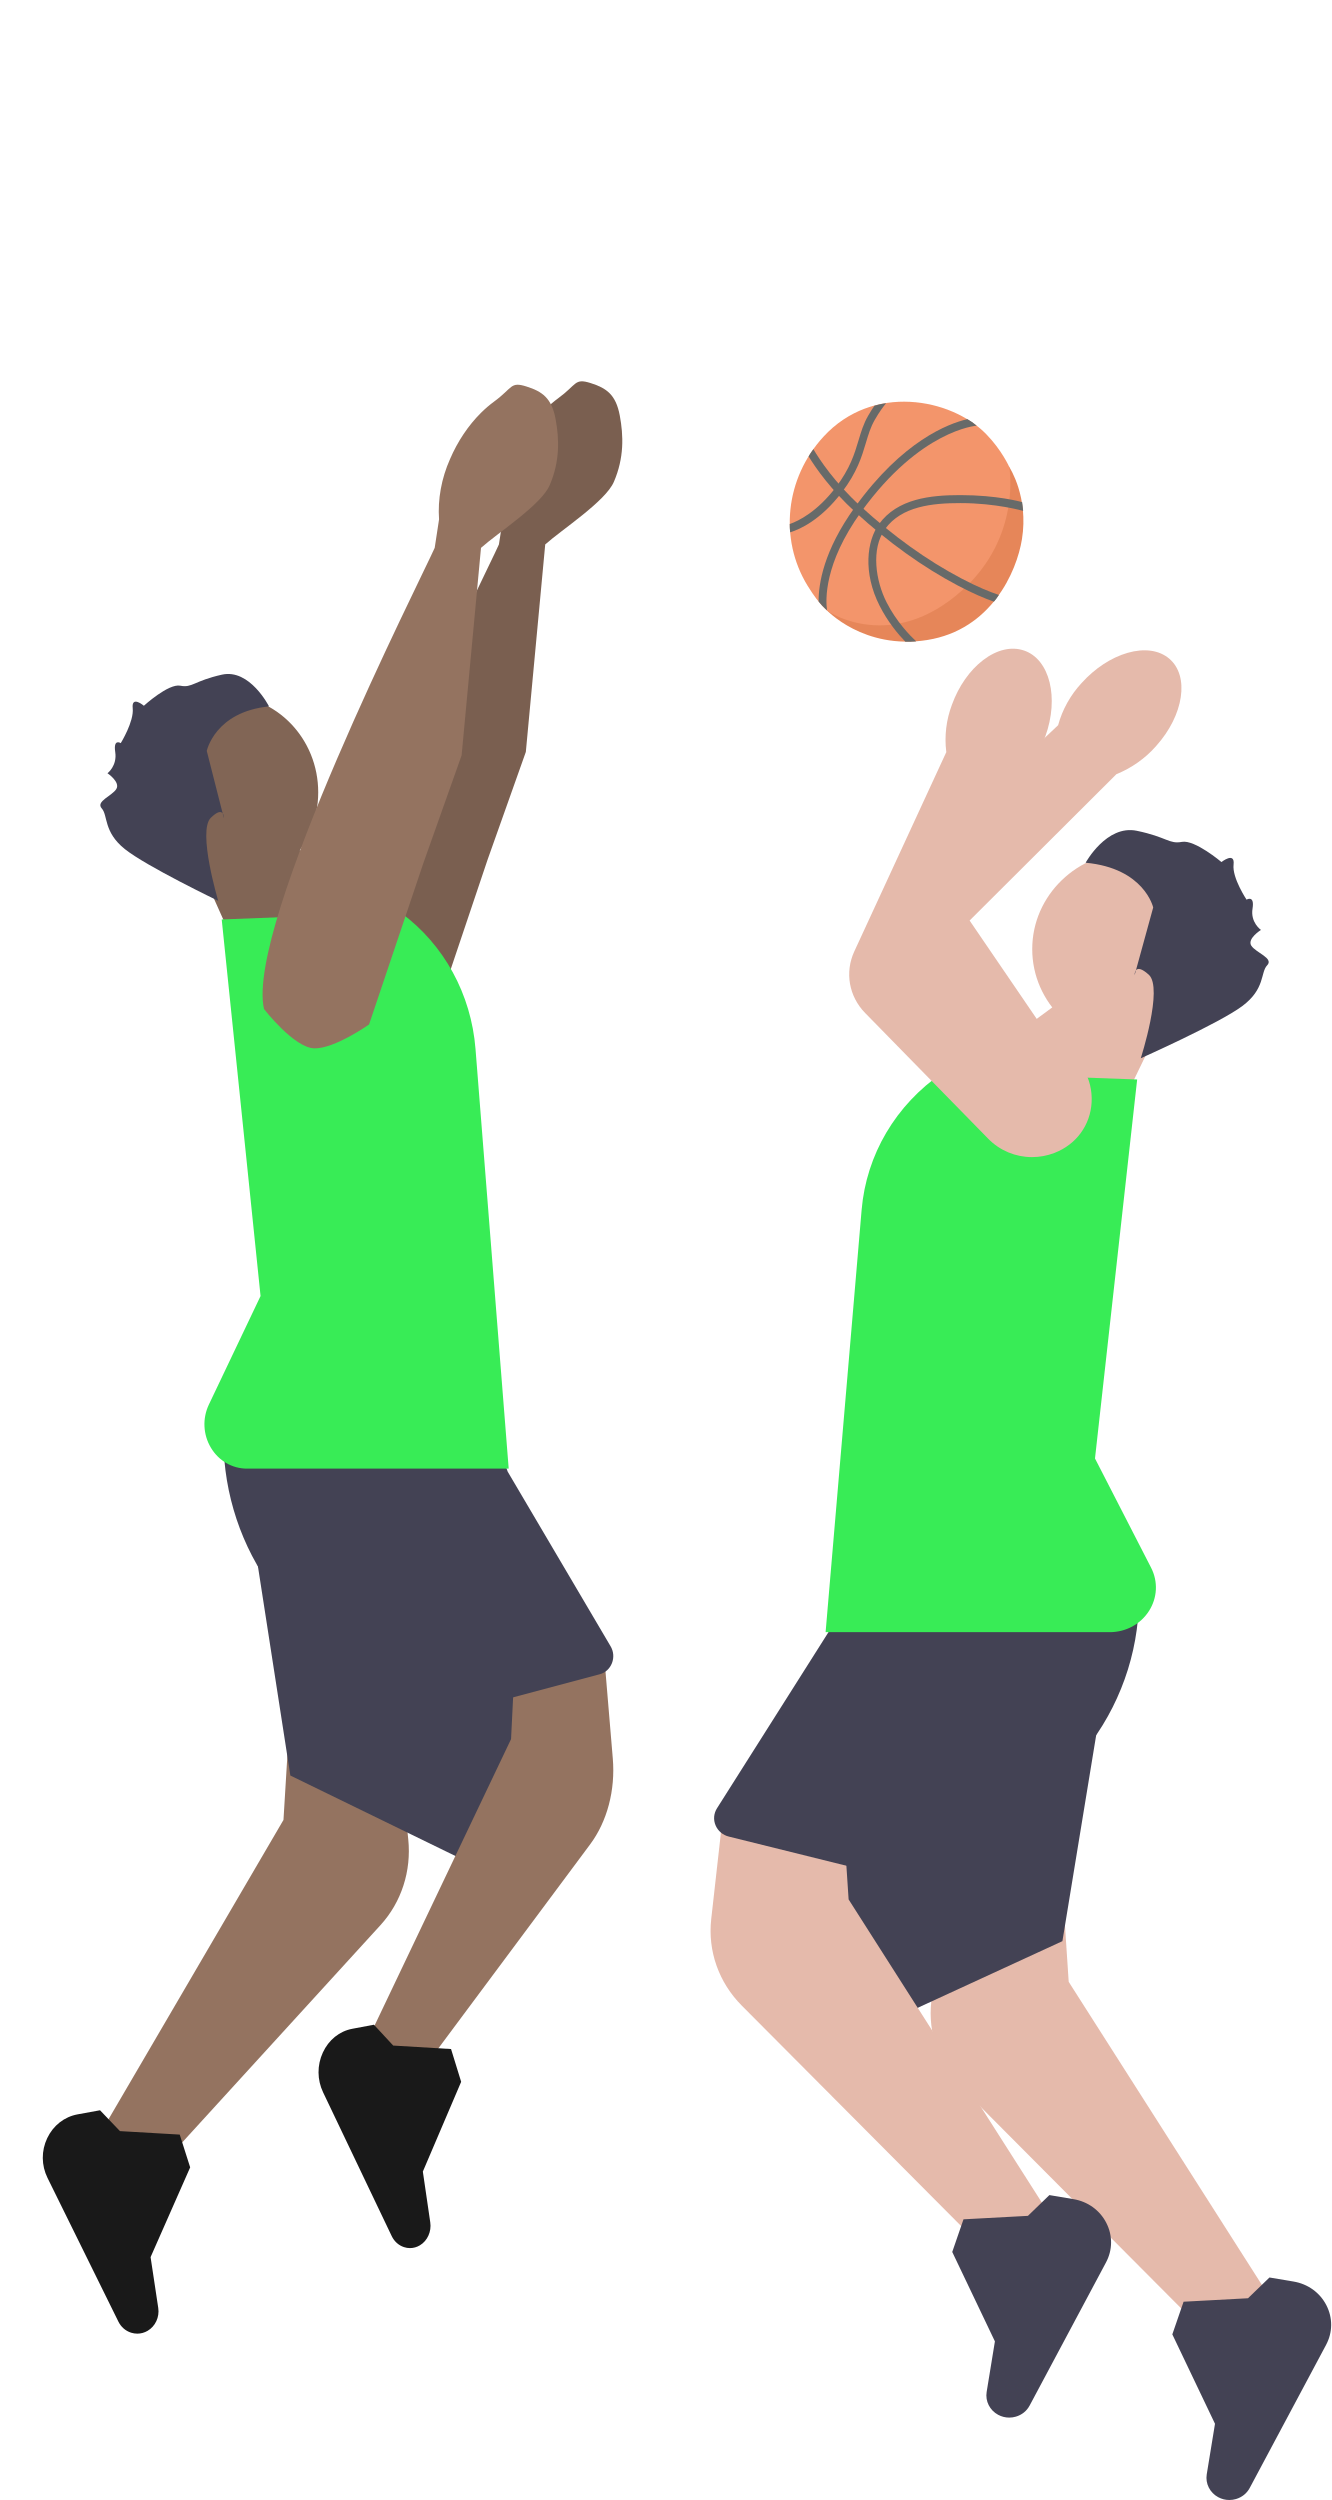
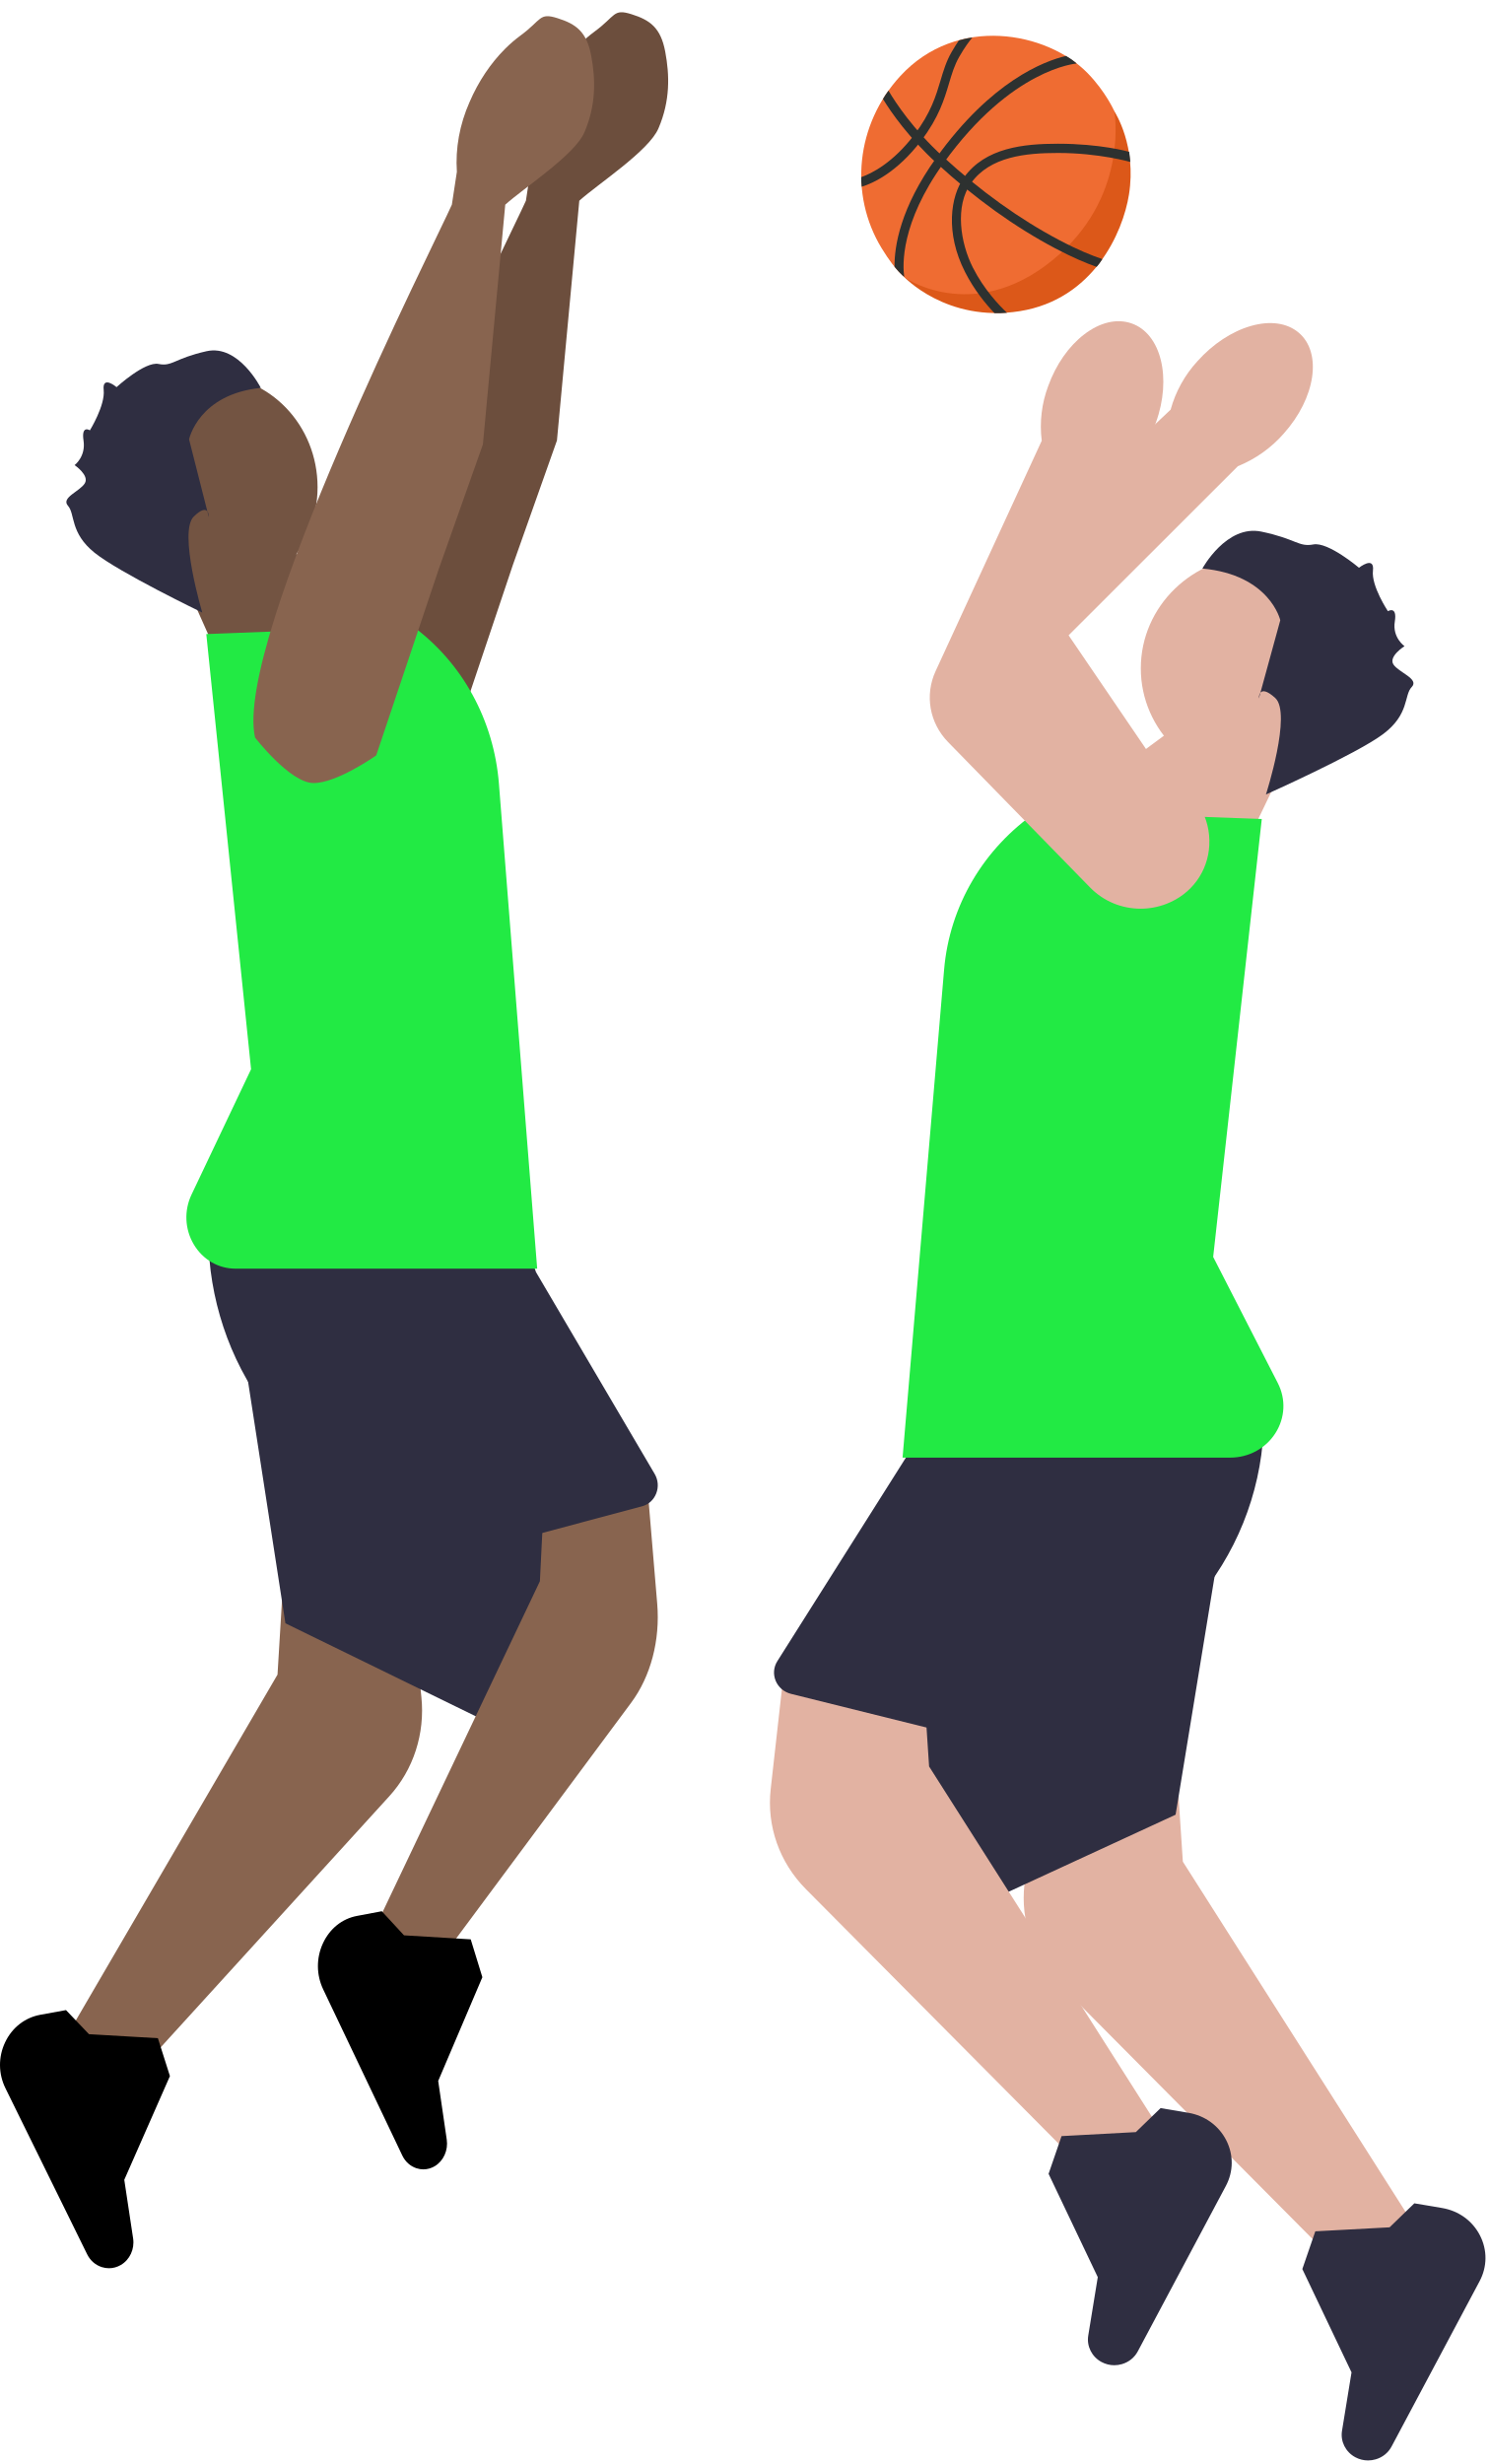
- <svg xmlns="http://www.w3.org/2000/svg" width="328" height="616" viewBox="0 0 328 616" fill="none">
-   <g opacity="0.9">
-     <path d="M216.547 226.126C216.547 222.47 218.051 218.893 220.877 216.23L260.719 178.694C261.758 174.868 263.745 171.29 266.468 168.34C269.759 164.678 273.798 162.022 277.84 160.862C281.953 159.681 285.588 160.183 288.075 162.273C293.15 166.539 291.711 176.204 284.87 183.816C282.234 186.833 278.849 189.233 275.079 190.761L238.912 226.819L258.822 256.001C262.678 260.349 263.532 266.368 261.02 271.665C258.593 276.783 253.52 279.971 247.778 279.985C241.637 280 236.199 276.444 233.923 270.927L217.571 231.266C216.882 229.594 216.547 227.851 216.547 226.126Z" fill="#E2B2A2" />
-     <path d="M266.371 242.994L242.934 260.273L272.668 280.026L287.588 249.093L266.371 242.994Z" fill="#E2B2A2" />
-     <path d="M279.155 257.86C292.858 257.86 303.967 247.116 303.967 233.863C303.967 220.61 292.858 209.866 279.155 209.866C265.452 209.866 254.343 220.61 254.343 233.863C254.343 247.116 265.452 257.86 279.155 257.86Z" fill="#E2B2A2" />
-     <path d="M281.085 260.755C281.085 260.755 286.675 243.444 283.063 240.172C279.45 236.9 279.565 240.283 279.565 240.283L284.147 223.602C284.147 223.602 281.964 213.91 267.5 212.577C267.5 212.577 272.638 203.15 280.106 204.706C287.574 206.261 288.046 208.039 291.219 207.44C294.391 206.841 300.966 212.409 300.966 212.409C300.966 212.409 304.333 209.751 303.952 213.031C303.57 216.311 307.149 221.672 307.149 221.672C307.149 221.672 309.186 220.443 308.625 223.883C308.064 227.324 310.7 229.133 310.7 229.133C310.7 229.133 307.21 231.312 308.33 233.031C309.45 234.751 313.924 236.103 312.233 237.85C310.541 239.597 311.812 243.64 306.086 247.907C300.361 252.173 281.085 260.755 281.085 260.755Z" fill="#2F2E41" />
-     <path d="M295.784 573.55L295.576 573.341L237.005 514.486C231.336 508.79 228.592 501.015 229.475 493.154L232.53 465.96L262.193 471.177L263.327 488.32L313.149 566.479L295.784 573.55Z" fill="#E2B2A2" />
-     <path d="M302.901 616C301.956 616 301.023 615.767 300.171 615.31C298.109 614.202 296.97 611.942 297.338 609.689L299.374 597.219L288.861 575.188L291.634 567.143L307.507 566.29L312.798 561.173L318.724 562.17C322.268 562.766 325.219 564.896 326.82 568.012C328.42 571.129 328.392 574.689 326.742 577.781L307.924 613.043C307.218 614.366 306.017 615.333 304.543 615.763C304.001 615.922 303.449 616 302.901 616Z" fill="#2F2E41" />
-     <path d="M273.149 408.933L261.779 478.301L206.675 503.68L197.928 436.003L273.149 408.933Z" fill="#2F2E41" />
-     <path d="M241.555 553.247L241.346 553.038L182.776 494.183C177.107 488.487 174.363 480.712 175.246 472.851L178.301 445.657L207.964 450.873L209.098 468.017L258.92 546.176L241.555 553.247Z" fill="#E2B2A2" />
-     <path d="M248.672 595.697C247.727 595.697 246.793 595.464 245.942 595.007C243.88 593.898 242.741 591.639 243.109 589.385L245.145 576.916L234.632 554.885L237.404 546.84L253.278 545.987L258.569 540.87L264.494 541.867C268.039 542.463 270.99 544.593 272.591 547.709C274.191 550.826 274.163 554.386 272.512 557.478L253.695 592.739C252.989 594.063 251.788 595.029 250.313 595.46C249.772 595.618 249.22 595.697 248.672 595.697Z" fill="#2F2E41" />
-     <path d="M210.469 385.695L204.314 401.888L176.673 445.55C175.861 446.832 175.73 448.366 176.315 449.76C176.899 451.153 178.097 452.166 179.602 452.539L240.605 467.668L268.845 429.312C276.901 418.37 281.069 404.977 280.599 391.557L210.469 385.695Z" fill="#2F2E41" />
-     <path d="M273.43 402.165H203.428L203.468 401.708L212.306 298.099C213.464 284.52 220.724 272.22 232.225 264.352L232.346 264.27L280.195 265.983L269.806 359.367L283.621 386.265C285.385 389.701 285.191 393.698 283.101 396.958C281.011 400.219 277.396 402.165 273.43 402.165Z" fill="#22EA44" />
-     <path d="M254.286 285.113C250.291 285.113 246.395 283.545 243.516 280.604L213.166 249.596C209.174 245.518 208.125 239.571 210.493 234.444L233.169 185.322C232.672 181.396 233.151 177.361 234.557 173.646C236.215 169.069 238.952 165.157 242.265 162.634C245.636 160.066 249.204 159.231 252.314 160.287C258.659 162.437 261.017 171.931 257.569 181.45C256.272 185.193 254.043 188.635 251.124 191.403L231.296 237.836L260.949 257.835C266.191 260.496 269.286 265.783 268.976 271.605C268.677 277.228 265.18 282.004 259.85 284.068C258.037 284.771 256.151 285.113 254.286 285.113Z" fill="#E2B2A2" />
-     <path d="M134.343 100.876C135.378 99.848 136.465 98.915 137.591 98.091C142.179 94.732 141.527 93.132 145.499 94.378C149.471 95.623 151.745 97.262 152.707 102.36C153.651 107.366 153.79 112.824 151.28 118.677C149.3 123.466 138.348 130.554 134.343 134.149L129.566 185.274L120.158 211.778L106.765 251.586C106.765 251.586 98.292 257.576 93.29 257.474C88.288 257.373 80.874 247.78 80.874 247.78C76.223 227.193 119.598 141.709 122.934 134.149L124.007 127.135C123.662 122.167 124.595 117.034 126.71 112.281C128.592 107.893 131.237 103.96 134.343 100.876Z" fill="#6C4E3D" />
-     <path d="M67.326 204.309L88.921 221.49L61.525 241.131L47.777 210.373L67.326 204.309Z" fill="#735442" />
-     <path d="M55.547 219.092C42.922 219.092 32.687 208.409 32.687 195.23C32.687 182.052 42.922 171.369 55.547 171.369C68.173 171.369 78.408 182.052 78.408 195.23C78.408 208.409 68.173 219.092 55.547 219.092Z" fill="#735442" />
-     <path d="M53.77 221.969C53.77 221.969 48.618 204.757 51.947 201.503C55.276 198.25 55.17 201.614 55.17 201.614L50.948 185.028C50.948 185.028 52.96 175.39 66.287 174.065C66.287 174.065 61.553 164.691 54.672 166.238C47.791 167.785 47.355 169.552 44.432 168.957C41.509 168.361 35.452 173.898 35.452 173.898C35.452 173.898 32.349 171.255 32.7 174.516C33.052 177.777 29.755 183.108 29.755 183.108C29.755 183.108 27.878 181.886 28.394 185.307C28.911 188.728 26.482 190.527 26.482 190.527C26.482 190.527 29.698 192.694 28.666 194.403C27.635 196.113 23.512 197.457 25.07 199.194C26.629 200.931 25.458 204.952 30.734 209.194C36.009 213.436 53.77 221.969 53.77 221.969Z" fill="#2F2E41" />
-     <path d="M40.372 532.852L40.561 532.645L93.756 474.347C98.905 468.705 101.397 461.003 100.595 453.217L97.82 426.281L70.88 431.448L69.85 448.429L24.6 525.847L40.372 532.852Z" fill="#88644F" />
-     <path d="M33.831 575.012C34.707 575.012 35.573 574.778 36.363 574.319C38.276 573.206 39.333 570.938 38.992 568.675L37.103 556.157L46.857 534.039L44.285 525.963L29.556 525.107L24.648 519.97L19.15 520.971C15.861 521.569 13.123 523.707 11.637 526.835C10.153 529.964 10.179 533.538 11.71 536.643L29.17 572.042C29.825 573.371 30.939 574.341 32.307 574.774C32.81 574.933 33.322 575.012 33.831 575.012Z" fill="black" />
-     <path d="M60.914 368.897L71.539 437.491L123.027 462.586L131.2 395.666L60.914 368.897Z" fill="#2F2E41" />
-     <path d="M101.888 512.943L102.043 512.736L145.417 454.439C149.616 448.796 151.648 441.095 150.994 433.309L148.731 406.373L126.764 411.539L125.924 428.521L89.029 505.938L101.888 512.943Z" fill="#88644F" />
-     <path d="M101.022 553.931C101.87 553.931 102.709 553.698 103.473 553.239C105.325 552.126 106.347 549.858 106.017 547.595L104.189 535.077L113.629 512.959L111.139 504.883L96.886 504.027L92.135 498.89L86.815 499.891C83.632 500.489 80.982 502.627 79.545 505.755C78.109 508.884 78.134 512.458 79.616 515.562L96.512 550.962C97.146 552.291 98.224 553.261 99.548 553.693C100.034 553.853 100.53 553.931 101.022 553.931Z" fill="black" />
-     <path d="M119.442 346.647L125.091 362.609L150.454 405.649C151.2 406.913 151.32 408.426 150.784 409.799C150.247 411.172 149.148 412.171 147.767 412.539L91.789 427.453L65.875 389.643C58.483 378.857 54.659 365.654 55.09 352.424L119.442 346.647Z" fill="#2F2E41" />
-     <path d="M60.862 361.871H125.343L125.307 361.416L117.166 258.466C116.099 244.973 109.411 232.751 98.817 224.934L98.706 224.852L54.63 226.554L64.2 319.344L51.474 346.071C49.85 349.485 50.028 353.457 51.954 356.697C53.878 359.937 57.209 361.871 60.862 361.871Z" fill="#22EA44" />
-     <path d="M118.519 101.717C119.554 100.69 120.64 99.757 121.766 98.933C126.355 95.574 125.703 93.974 129.675 95.219C133.647 96.464 135.92 98.103 136.882 103.201C137.827 108.208 137.965 113.666 135.455 119.518C133.476 124.307 122.523 131.395 118.519 134.991L113.741 186.115L104.334 212.619L90.94 252.428C90.94 252.428 82.468 258.417 77.466 258.316C72.464 258.214 65.05 248.622 65.05 248.622C60.398 228.034 103.773 142.55 107.11 134.991L108.182 127.976C107.837 123.009 108.771 117.876 110.886 113.122C112.767 108.735 115.412 104.801 118.519 101.717Z" fill="#88644F" />
-     <g opacity="0.8">
-       <path d="M203.632 150.264C203.632 150.264 212.792 160.216 228.504 157.692C244.216 155.172 250.516 140.942 251.813 132.831C253.461 122.5 248.891 115.398 248.648 115.009C248.467 114.724 203.632 150.264 203.632 150.264Z" fill="#DC5819" />
-       <path d="M202.917 107.587C193.505 117.82 191.909 132.767 198.986 144.319C202.279 149.694 204.295 150.786 204.295 150.786C204.295 150.786 219.692 160.984 236.996 145.525C251.817 132.285 248.677 115.044 248.677 115.044C248.677 115.044 246.828 110.87 242.939 106.908C234.308 98.108 215.017 94.426 202.917 107.587Z" fill="#EF6C32" />
-       <path d="M240.642 104.895C240.504 104.905 226.736 105.928 212.172 126.147C202.974 138.915 203.427 147.927 203.785 150.397C203.785 150.397 203.084 149.802 202.588 149.251C202.093 148.704 201.707 148.217 201.707 148.217C201.669 143.891 202.922 135.691 210.647 124.971C222.404 108.635 233.646 104.378 238.359 103.275C238.359 103.275 238.936 103.625 239.493 103.984C239.903 104.25 240.642 104.895 240.642 104.895Z" fill="#2D3130" />
-       <path d="M200.42 110.673C201.95 113.267 205.643 118.873 212.039 124.725C220.088 132.098 228.456 138.093 236.901 142.537C240.89 144.639 243.954 145.869 246.122 146.593C246.122 146.593 245.808 147.09 245.512 147.498C245.217 147.907 244.893 148.251 244.893 148.251C242.686 147.479 239.741 146.248 236.029 144.289C227.441 139.766 218.939 133.678 210.771 126.196C204.719 120.654 201.049 115.408 199.248 112.469C199.248 112.469 199.5 111.953 199.834 111.495C200.168 111.037 200.42 110.673 200.42 110.673Z" fill="#2D3130" />
-       <path d="M218.344 99.348C217.662 100.15 216.69 101.454 215.556 103.428C214.517 105.229 213.983 107.021 213.364 109.098C212.348 112.504 211.2 116.363 207.44 121.294C202.217 128.146 197.084 130.434 194.692 131.168C194.692 131.168 194.625 130.528 194.601 130.08C194.577 129.632 194.587 129.125 194.587 129.125C196.86 128.323 201.359 126.078 205.939 120.079C209.48 115.432 210.571 111.761 211.538 108.522C212.167 106.415 212.758 104.427 213.916 102.424C214.464 101.474 214.979 100.662 215.451 99.983C215.451 99.983 215.98 99.8 216.704 99.633C217.267 99.495 218.344 99.348 218.344 99.348ZM225.749 158.036C224.153 156.545 220.855 153.139 218.448 148.399C215.784 143.157 214.536 135.272 218.091 130.346C222.151 124.725 229.733 123.962 236.625 123.962H236.653C245.427 123.967 252.027 125.862 252.103 125.886C252.103 125.886 252.051 125.222 251.979 124.656C251.917 124.169 251.851 123.716 251.851 123.716C251.517 123.627 245.684 121.998 236.653 121.993H236.625C229.262 121.993 221.122 122.85 216.561 129.169C213.626 133.235 212.549 141.041 216.761 149.315C218.744 153.213 221.241 156.22 223.066 158.115C223.066 158.115 223.6 158.135 224.282 158.125C224.954 158.115 225.749 158.036 225.749 158.036Z" fill="#2D3130" />
-     </g>
-   </g>
+ <svg xmlns="http://www.w3.org/2000/svg" width="263" height="435" viewBox="0 0 263 435" fill="none">
+   <path d="M170.205 111.587C170.205 108.56 171.448 105.599 173.782 103.394L206.7 72.317C207.559 69.149 209.201 66.187 211.45 63.745C214.17 60.713 217.506 58.514 220.846 57.554C224.245 56.576 227.247 56.991 229.302 58.722C233.495 62.254 232.307 70.256 226.655 76.558C224.477 79.055 221.68 81.043 218.565 82.308L188.683 112.161L205.133 136.321C208.319 139.921 209.025 144.904 206.949 149.29C204.944 153.527 200.752 156.167 196.008 156.178C190.934 156.191 186.442 153.247 184.561 148.679L171.051 115.843C170.481 114.458 170.205 113.015 170.205 111.587Z" fill="#E2B2A2" />
+   <path d="M211.37 125.553L192.006 139.859L216.573 156.212L228.901 130.602L211.37 125.553Z" fill="#E2B2A2" />
+   <path d="M221.933 137.861C233.254 137.861 242.433 128.966 242.433 117.993C242.433 107.021 233.254 98.126 221.933 98.126C210.611 98.126 201.433 107.021 201.433 117.993C201.433 128.966 210.611 137.861 221.933 137.861Z" fill="#E2B2A2" />
+   <path d="M223.527 140.257C223.527 140.257 228.146 125.925 225.161 123.216C222.176 120.508 222.271 123.309 222.271 123.309L226.057 109.498C226.057 109.498 224.253 101.474 212.303 100.37C212.303 100.37 216.548 92.565 222.718 93.853C228.888 95.141 229.279 96.613 231.9 96.117C234.521 95.621 239.953 100.231 239.953 100.231C239.953 100.231 242.735 98.031 242.42 100.746C242.105 103.461 245.062 107.899 245.062 107.899C245.062 107.899 246.745 106.882 246.281 109.731C245.818 112.579 247.996 114.077 247.996 114.077C247.996 114.077 245.113 115.881 246.038 117.305C246.963 118.728 250.66 119.847 249.262 121.294C247.865 122.74 248.914 126.088 244.184 129.62C239.453 133.152 223.527 140.257 223.527 140.257Z" fill="#2F2E41" />
+   <path d="M235.672 399.227L235.499 399.054L187.108 350.327C182.424 345.611 180.156 339.174 180.886 332.666L183.41 310.151L207.918 314.47L208.855 328.664L250.019 393.373L235.672 399.227Z" fill="#E2B2A2" />
+   <path d="M241.552 434.372C240.771 434.372 240 434.179 239.296 433.801C237.593 432.883 236.652 431.013 236.956 429.147L238.638 418.823L229.952 400.583L232.243 393.922L245.358 393.216L249.729 388.98L254.625 389.806C257.554 390.299 259.992 392.062 261.314 394.642C262.636 397.223 262.613 400.17 261.25 402.73L245.702 431.924C245.119 433.019 244.126 433.82 242.908 434.176C242.461 434.307 242.005 434.372 241.552 434.372Z" fill="#2F2E41" />
+   <path d="M216.971 262.937L207.576 320.369L162.048 341.38L154.822 285.349L216.971 262.937Z" fill="#2F2E41" />
+   <path d="M190.866 382.418L190.694 382.245L142.303 333.518C137.619 328.802 135.351 322.364 136.081 315.857L138.605 293.342L163.113 297.661L164.05 311.855L205.214 376.564L190.866 382.418Z" fill="#E2B2A2" />
+   <path d="M196.747 417.563C195.966 417.563 195.195 417.37 194.491 416.992C192.788 416.074 191.847 414.204 192.15 412.338L193.833 402.014L185.147 383.774L187.438 377.113L200.553 376.407L204.924 372.171L209.82 372.996C212.748 373.49 215.187 375.253 216.509 377.833C217.831 380.413 217.808 383.361 216.444 385.921L200.897 415.115C200.314 416.21 199.321 417.011 198.103 417.367C197.656 417.498 197.2 417.563 196.747 417.563Z" fill="#2F2E41" />
+   <path d="M165.183 243.698L160.098 257.105L137.26 293.253C136.589 294.315 136.481 295.585 136.964 296.739C137.446 297.892 138.437 298.73 139.68 299.04L190.082 311.565L213.415 279.81C220.07 270.751 223.514 259.662 223.125 248.551L165.183 243.698Z" fill="#2F2E41" />
+   <path d="M217.202 257.334H159.366L159.398 256.955L166.7 171.175C167.657 159.933 173.656 149.749 183.158 143.235L183.258 143.167L222.792 144.586L214.209 221.9L225.622 244.17C227.08 247.014 226.919 250.324 225.192 253.023C223.466 255.722 220.479 257.334 217.202 257.334Z" fill="#22EA44" />
+   <path d="M201.386 160.423C198.085 160.424 194.866 159.126 192.487 156.691L167.411 131.018C164.113 127.642 163.247 122.718 165.203 118.473L183.939 77.805C183.528 74.554 183.924 71.214 185.085 68.138C186.454 64.348 188.716 61.11 191.453 59.021C194.239 56.894 197.186 56.203 199.756 57.078C204.999 58.857 206.947 66.717 204.098 74.599C203.026 77.698 201.185 80.547 198.773 82.839L182.391 121.282L206.89 137.84C211.222 140.043 213.779 144.42 213.523 149.24C213.276 153.896 210.386 157.85 205.983 159.559C204.484 160.141 202.926 160.423 201.386 160.423Z" fill="#E2B2A2" />
+   <path d="M102.286 7.89C103.142 7.039 104.039 6.267 104.969 5.584C108.76 2.803 108.222 1.479 111.503 2.51C114.785 3.54 116.664 4.898 117.459 9.118C118.239 13.264 118.353 17.782 116.279 22.628C114.644 26.593 105.595 32.461 102.286 35.437L98.339 77.765L90.566 99.708L79.5 132.666C79.5 132.666 72.5 137.625 68.368 137.541C64.235 137.457 58.109 129.515 58.109 129.515C54.266 112.47 90.103 41.696 92.86 35.437L93.746 29.63C93.461 25.517 94.232 21.268 95.98 17.332C97.534 13.7 99.72 10.443 102.286 7.89Z" fill="#6C4E3D" />
+   <path d="M46.916 93.524L64.758 107.749L42.122 124.01L30.764 98.545L46.916 93.524Z" fill="#735442" />
+   <path d="M37.184 105.763C26.752 105.763 18.296 96.918 18.296 86.008C18.296 75.098 26.752 66.253 37.184 66.253C47.615 66.253 56.072 75.098 56.072 86.008C56.072 96.918 47.615 105.763 37.184 105.763Z" fill="#735442" />
+   <path d="M35.715 108.145C35.715 108.145 31.459 93.895 34.209 91.201C36.959 88.508 36.872 91.293 36.872 91.293L33.383 77.561C33.383 77.561 35.046 69.582 46.056 68.485C46.056 68.485 42.145 60.724 36.46 62.005C30.775 63.285 30.415 64.749 28 64.255C25.585 63.762 20.58 68.346 20.58 68.346C20.58 68.346 18.017 66.158 18.307 68.858C18.597 71.558 15.873 75.971 15.873 75.971C15.873 75.971 14.322 74.96 14.749 77.792C15.176 80.625 13.169 82.114 13.169 82.114C13.169 82.114 15.826 83.908 14.974 85.323C14.122 86.739 10.715 87.851 12.003 89.29C13.29 90.728 12.323 94.057 16.682 97.569C21.04 101.081 35.715 108.145 35.715 108.145Z" fill="#2F2E41" />
+   <path d="M24.645 365.532L24.802 365.361L68.752 317.095C73.007 312.424 75.066 306.047 74.403 299.601L72.11 277.3L49.852 281.578L49.001 295.637L11.614 359.733L24.645 365.532Z" fill="#88644F" />
+   <path d="M19.241 400.437C19.965 400.437 20.681 400.243 21.334 399.864C22.914 398.942 23.787 397.064 23.506 395.191L21.944 384.827L30.004 366.515L27.878 359.828L15.71 359.12L11.654 354.867L7.111 355.695C4.394 356.191 2.132 357.961 0.905 360.551C-0.322 363.142 -0.3 366.1 0.965 368.67L15.39 397.979C15.931 399.079 16.852 399.882 17.982 400.24C18.397 400.372 18.82 400.437 19.241 400.437Z" fill="black" />
+   <path d="M41.618 229.791L50.396 286.581L92.937 307.358L99.689 251.953L41.618 229.791Z" fill="#2F2E41" />
+   <path d="M75.472 349.049L75.599 348.878L111.436 300.612C114.905 295.941 116.584 289.565 116.043 283.118L114.174 260.817L96.025 265.095L95.33 279.154L64.846 343.25L75.472 349.049Z" fill="#88644F" />
+   <path d="M74.756 382.985C75.457 382.985 76.149 382.791 76.781 382.412C78.311 381.49 79.155 379.612 78.883 377.739L77.372 367.375L85.171 349.063L83.115 342.376L71.338 341.668L67.413 337.415L63.017 338.243C60.388 338.738 58.198 340.509 57.011 343.099C55.824 345.689 55.845 348.648 57.069 351.218L71.029 380.527C71.553 381.627 72.444 382.43 73.538 382.788C73.939 382.92 74.349 382.985 74.756 382.985Z" fill="black" />
+   <path d="M89.975 211.369L94.641 224.584L115.598 260.218C116.213 261.265 116.313 262.517 115.87 263.654C115.427 264.791 114.518 265.618 113.377 265.922L67.127 278.27L45.717 246.966C39.609 238.036 36.45 227.105 36.806 216.152L89.975 211.369Z" fill="#2F2E41" />
+   <path d="M41.575 223.973H94.85L94.82 223.597L88.094 138.362C87.212 127.191 81.687 117.073 72.934 110.6L72.842 110.532L36.426 111.942L44.332 188.765L33.819 210.893C32.476 213.719 32.624 217.008 34.215 219.69C35.805 222.372 38.556 223.973 41.575 223.973Z" fill="#22EA44" />
+   <path d="M89.212 8.587C90.067 7.736 90.964 6.963 91.895 6.281C95.686 3.5 95.147 2.176 98.429 3.207C101.711 4.237 103.589 5.594 104.384 9.815C105.164 13.96 105.279 18.479 103.205 23.324C101.57 27.289 92.52 33.157 89.212 36.134L85.264 78.461L77.492 100.405L66.426 133.363C66.426 133.363 59.426 138.322 55.293 138.238C51.16 138.154 45.035 130.212 45.035 130.212C41.191 113.167 77.029 42.393 79.785 36.134L80.671 30.327C80.387 26.214 81.158 21.964 82.905 18.029C84.46 14.396 86.645 11.14 89.212 8.587Z" fill="#88644F" />
+   <path d="M159.534 48.78C159.534 48.78 167.102 57.02 180.084 54.929C193.066 52.843 198.271 41.062 199.342 34.347C200.704 25.793 196.928 19.913 196.727 19.591C196.578 19.355 159.534 48.78 159.534 48.78Z" fill="#DC5819" />
+   <path d="M158.944 13.447C151.167 21.918 149.848 34.294 155.695 43.858C158.416 48.307 160.081 49.212 160.081 49.212C160.081 49.212 172.803 57.655 187.1 44.856C199.346 33.894 196.751 19.62 196.751 19.62C196.751 19.62 195.223 16.164 192.01 12.884C184.88 5.598 168.941 2.55 158.944 13.447Z" fill="#EF6C32" />
+   <path d="M190.113 11.217C189.998 11.225 178.623 12.073 166.59 28.813C158.991 39.383 159.365 46.844 159.66 48.89C159.66 48.89 159.081 48.397 158.672 47.94C158.262 47.488 157.944 47.085 157.944 47.085C157.912 43.503 158.948 36.714 165.33 27.839C175.044 14.314 184.332 10.789 188.227 9.876C188.227 9.876 188.703 10.166 189.164 10.463C189.502 10.683 190.113 11.217 190.113 11.217Z" fill="#2D3130" />
+   <path d="M156.88 16.002C158.144 18.149 161.196 22.79 166.48 27.635C173.13 33.74 180.045 38.703 187.022 42.383C190.317 44.123 192.849 45.141 194.641 45.74C194.641 45.74 194.381 46.152 194.137 46.49C193.893 46.828 193.625 47.114 193.625 47.114C191.802 46.474 189.368 45.455 186.301 43.833C179.206 40.088 172.181 35.048 165.433 28.854C160.432 24.265 157.4 19.922 155.912 17.489C155.912 17.489 156.121 17.061 156.396 16.682C156.672 16.303 156.88 16.002 156.88 16.002Z" fill="#2D3130" />
+   <path d="M171.689 6.625C171.126 7.289 170.323 8.369 169.386 10.003C168.527 11.495 168.086 12.978 167.574 14.697C166.736 17.517 165.787 20.712 162.68 24.795C158.365 30.467 154.124 32.362 152.148 32.969C152.148 32.969 152.092 32.44 152.073 32.069C152.053 31.698 152.061 31.278 152.061 31.278C153.939 30.614 157.656 28.756 161.44 23.789C164.365 19.942 165.267 16.902 166.066 14.221C166.586 12.477 167.074 10.83 168.031 9.172C168.484 8.385 168.909 7.713 169.299 7.151C169.299 7.151 169.736 7 170.335 6.861C170.799 6.747 171.689 6.625 171.689 6.625ZM177.808 55.215C176.489 53.98 173.764 51.16 171.776 47.236C169.575 42.896 168.543 36.368 171.48 32.289C174.835 27.635 181.1 27.004 186.793 27.004H186.817C194.066 27.008 199.519 28.577 199.582 28.597C199.582 28.597 199.539 28.047 199.48 27.578C199.428 27.175 199.373 26.8 199.373 26.8C199.098 26.727 194.278 25.378 186.817 25.374H186.793C180.71 25.374 173.985 26.083 170.216 31.315C167.791 34.681 166.901 41.144 170.382 47.994C172.02 51.221 174.083 53.711 175.591 55.28C175.591 55.28 176.032 55.296 176.595 55.288C177.15 55.28 177.808 55.215 177.808 55.215Z" fill="#2D3130" />
</svg>
